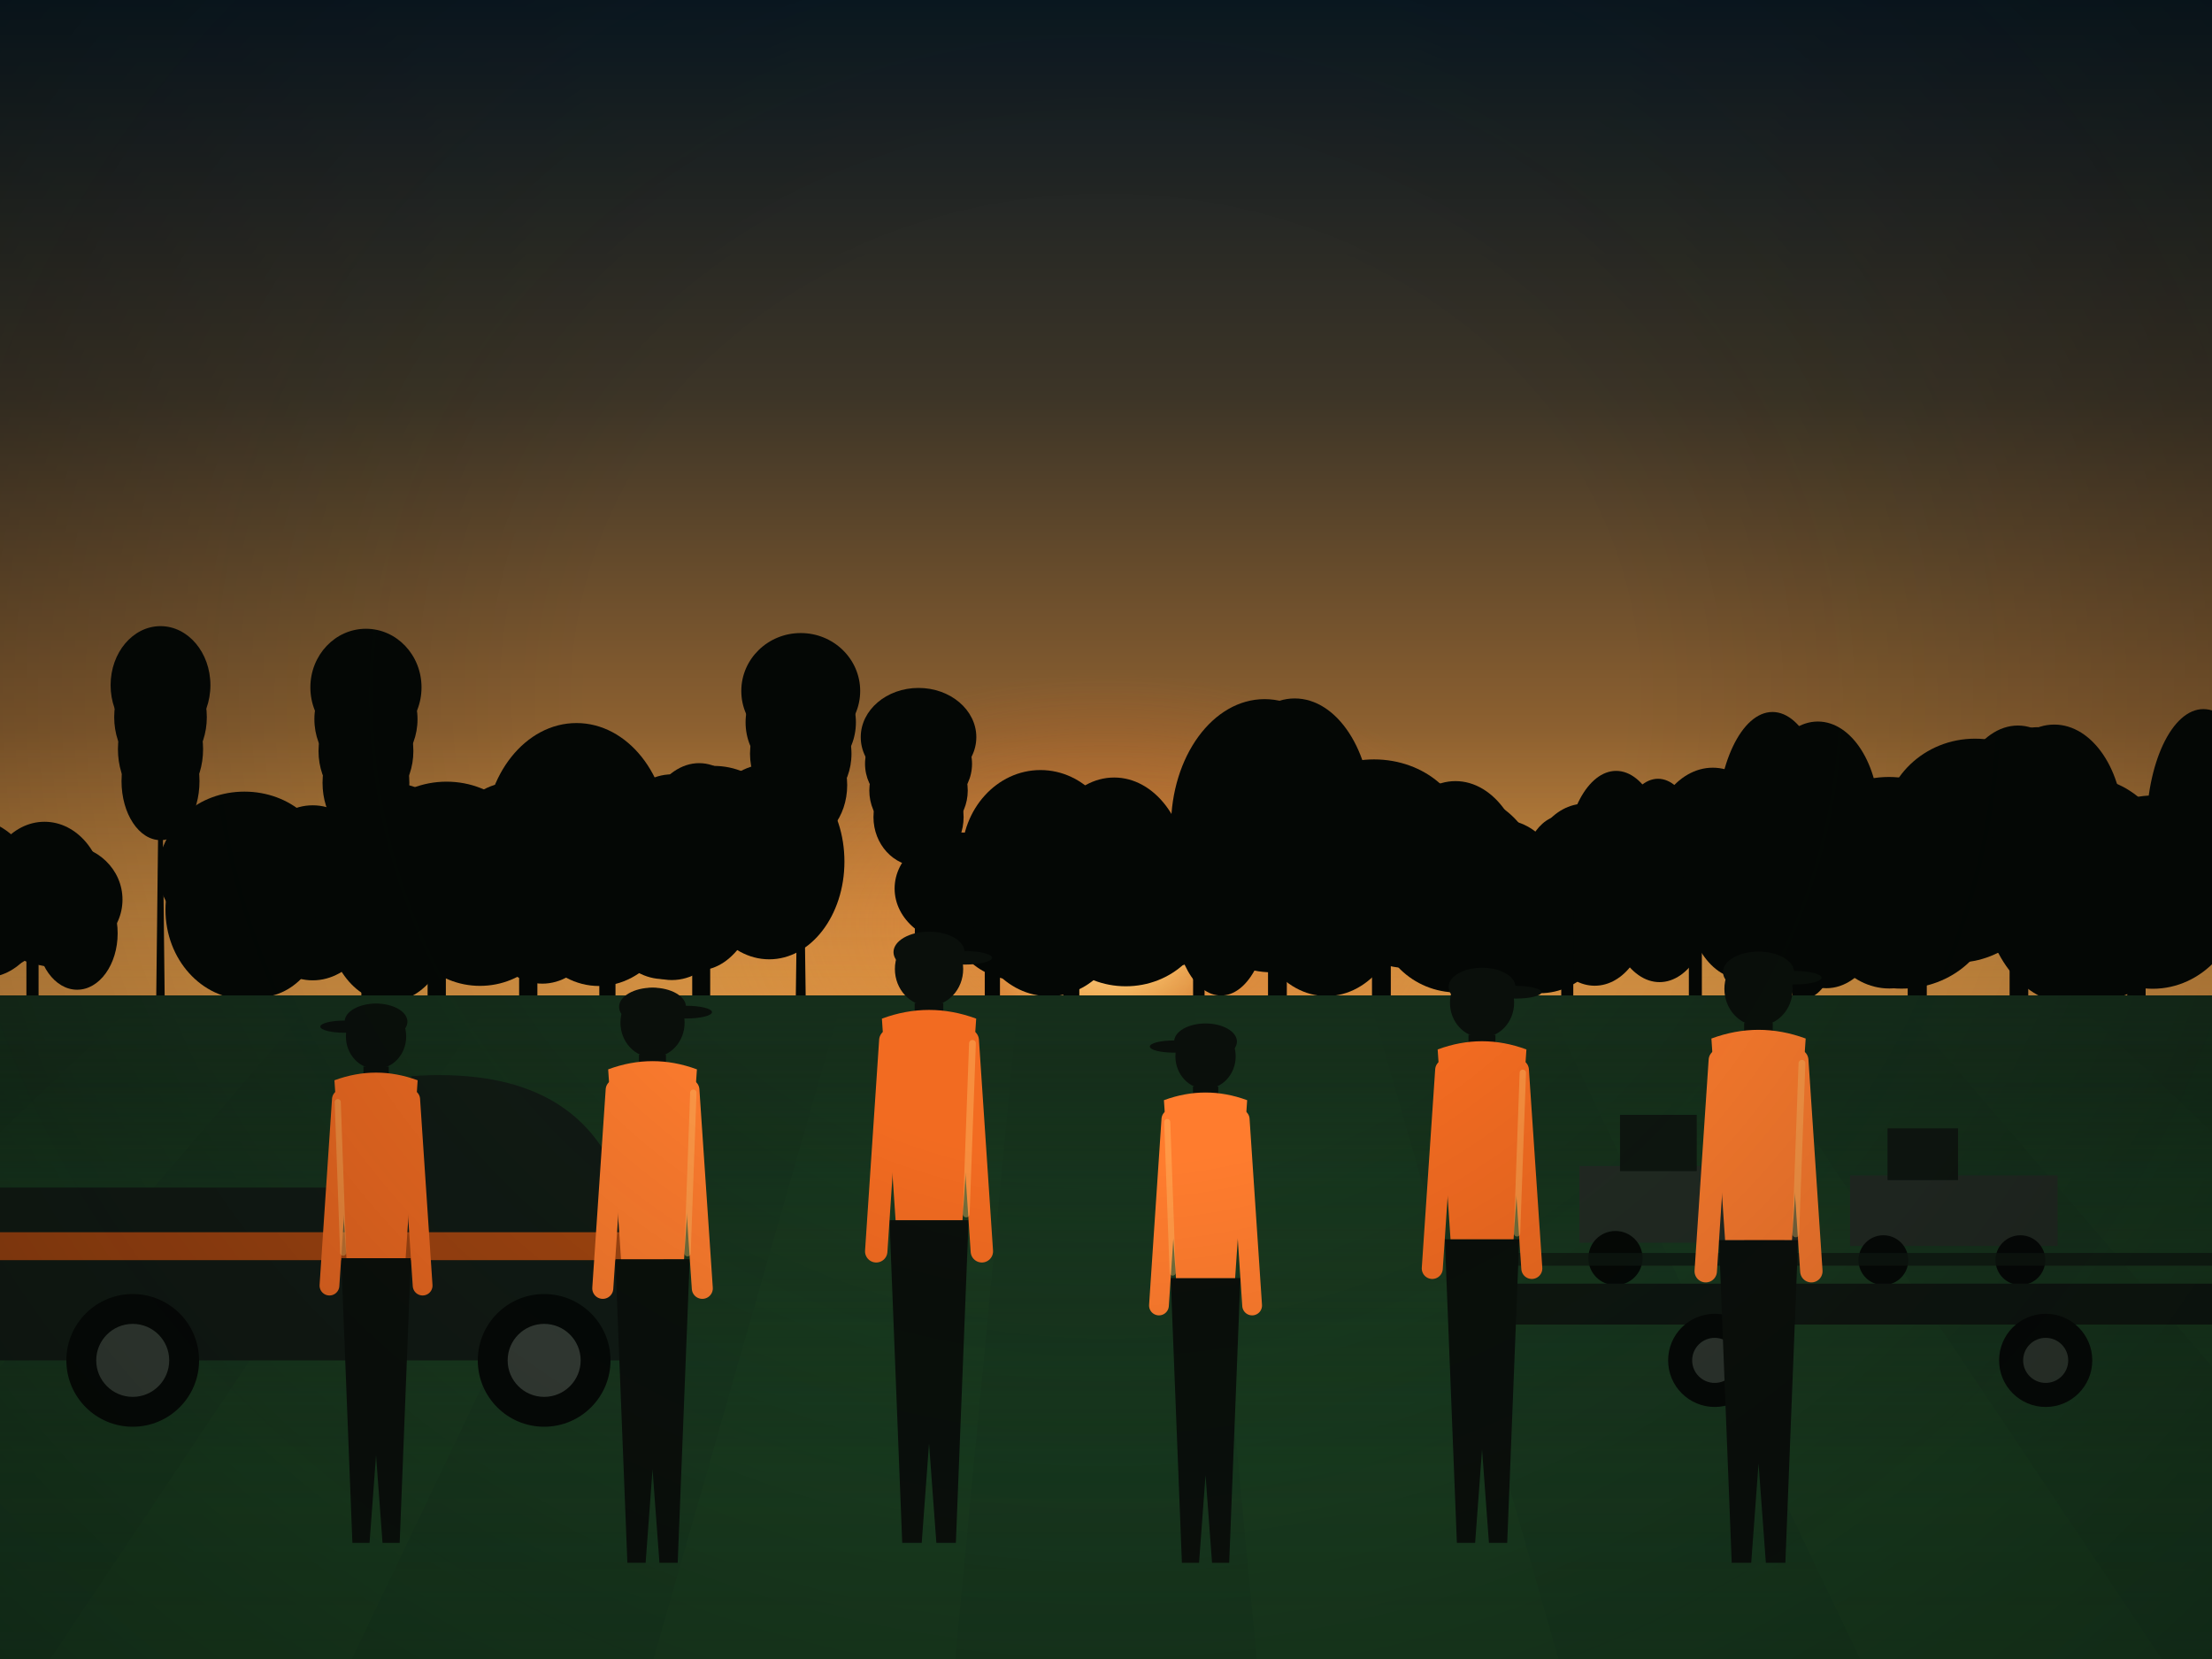
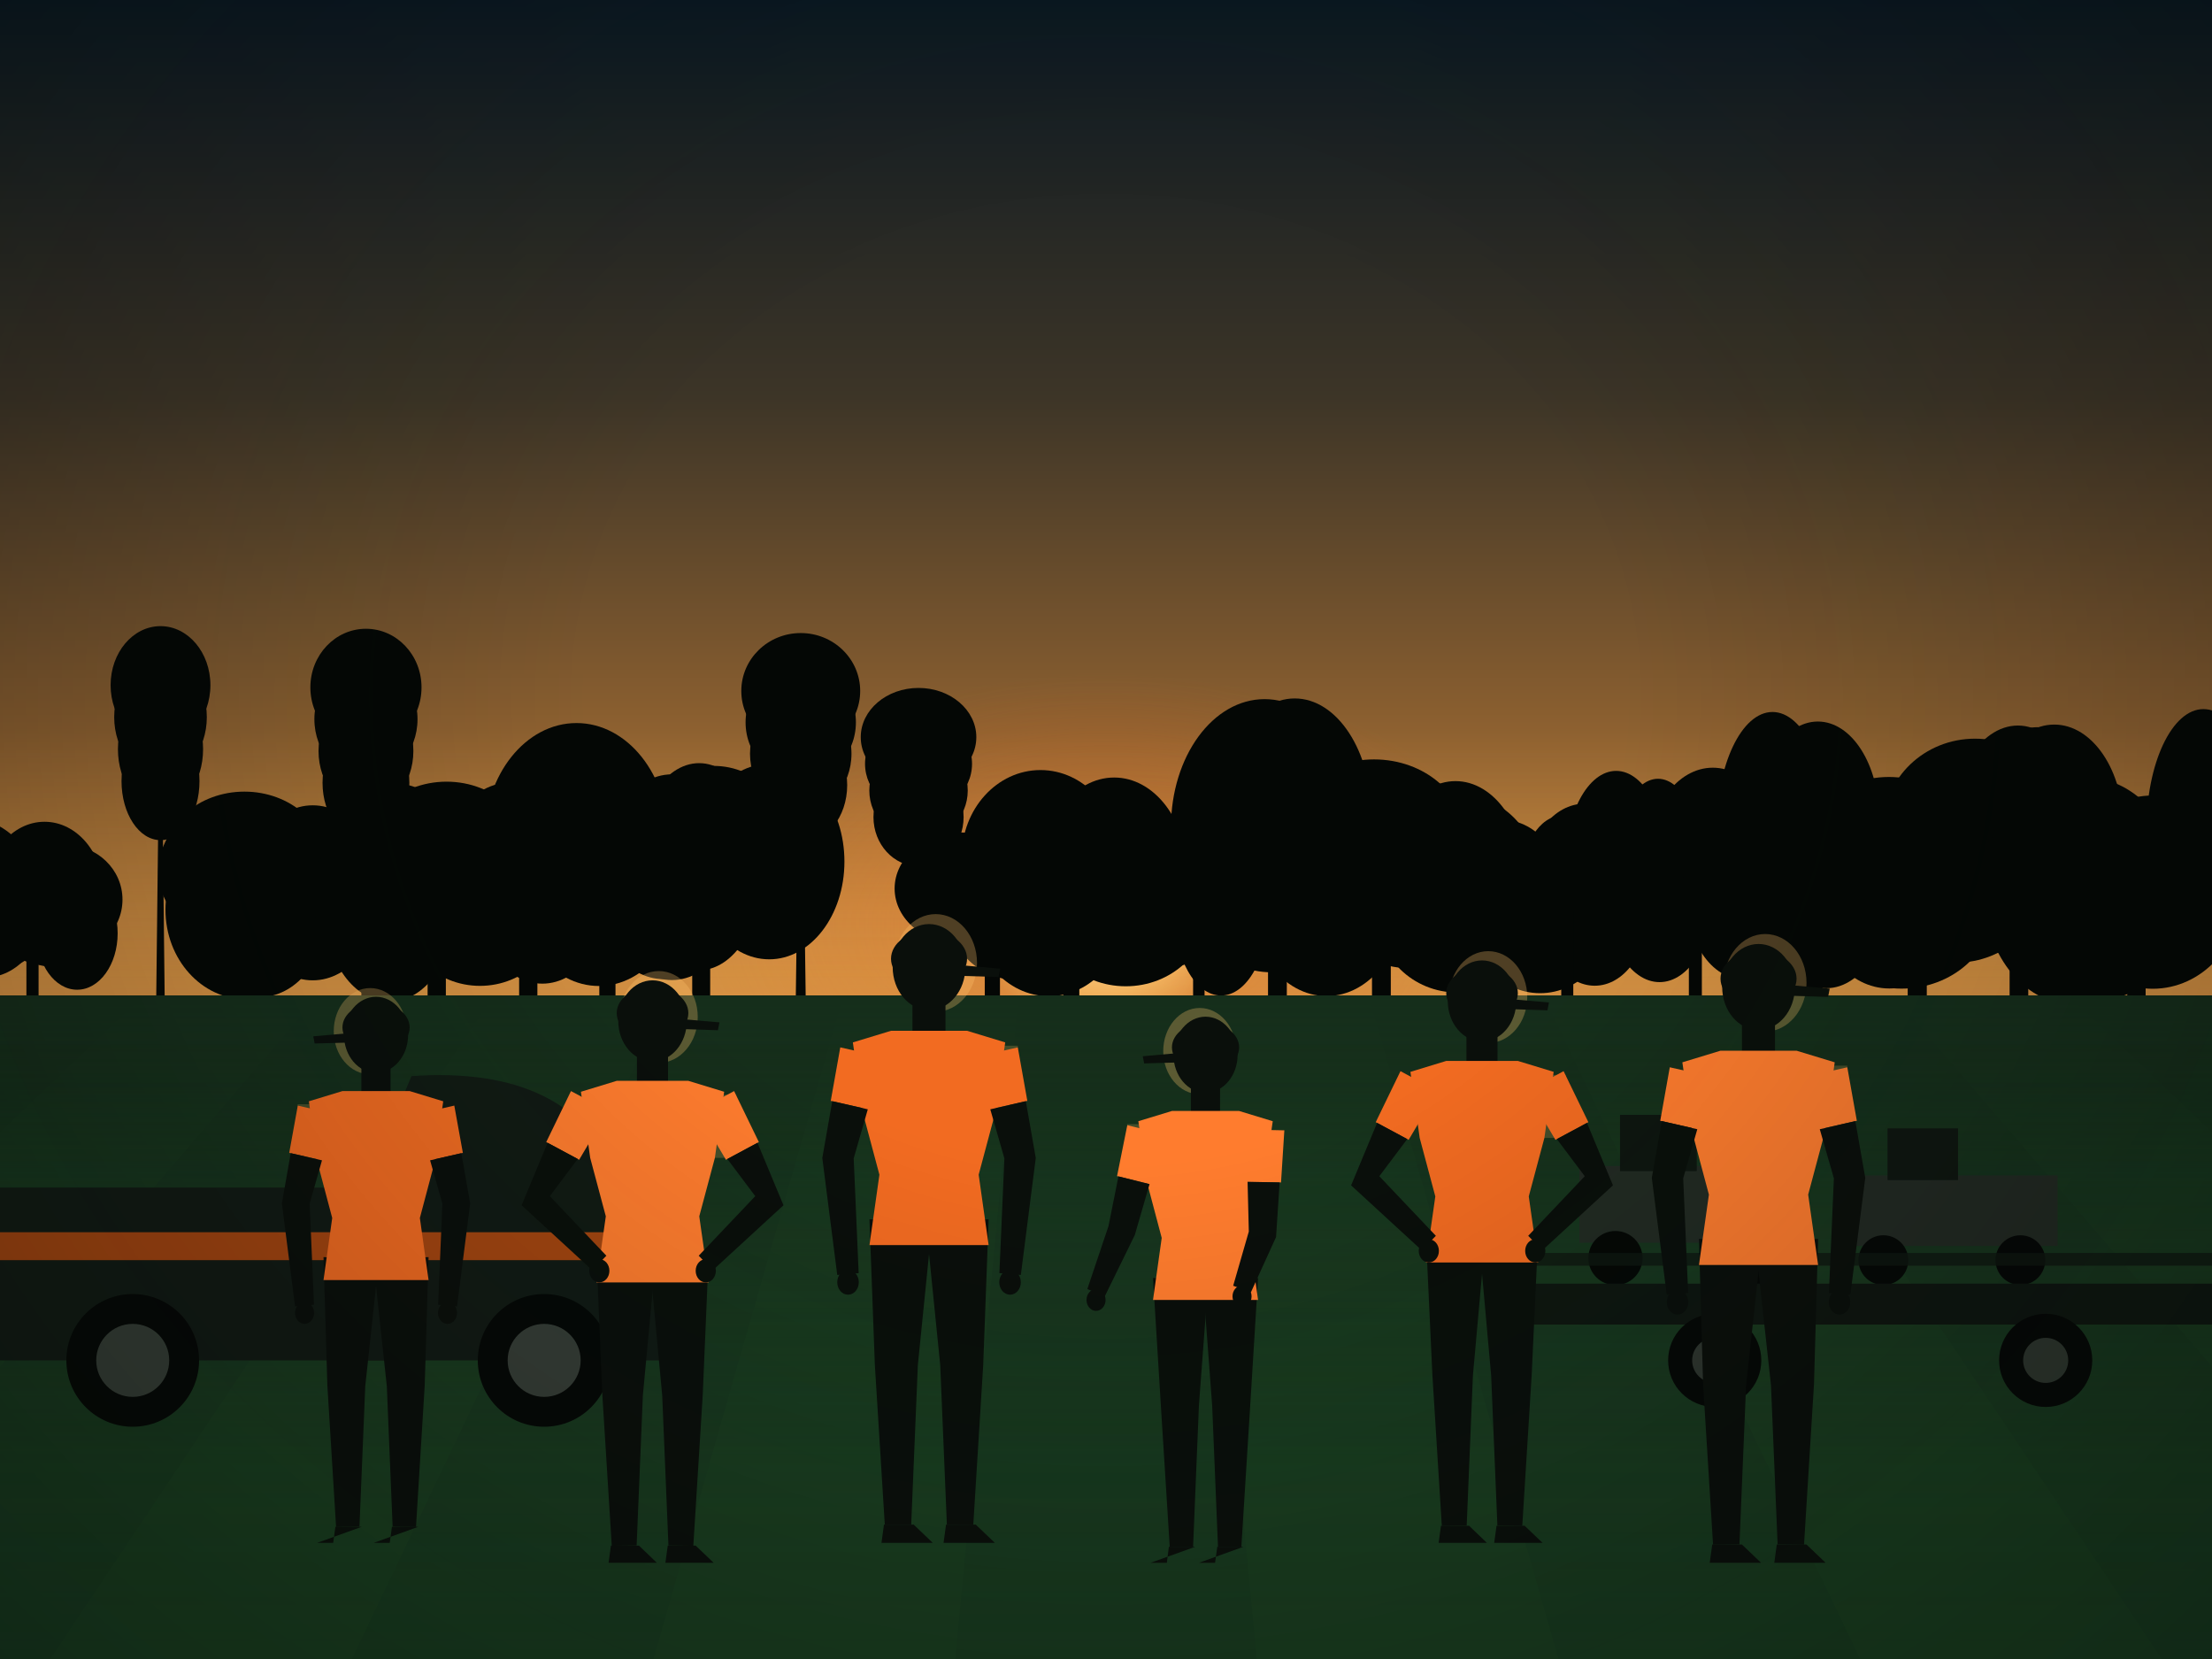
<svg xmlns="http://www.w3.org/2000/svg" width="1600" height="1200" viewBox="0 0 1600 1200" preserveAspectRatio="xMidYMid slice" role="img">
  <defs>
    <linearGradient id="crew-group-l1" gradientUnits="userSpaceOnUse" x1="0" y1="0" x2="0" y2="720">
      <stop offset="0" stop-color="#0A1822" stop-opacity="1" />
      <stop offset="0.4" stop-color="#3D3527" stop-opacity="1" />
      <stop offset="0.7" stop-color="#855C2F" stop-opacity="1" />
      <stop offset="1" stop-color="#D08637" stop-opacity="1" />
    </linearGradient>
    <radialGradient id="crew-group-r2" gradientUnits="userSpaceOnUse" cx="800" cy="669.6" r="306" gradientTransform="translate(800 669.6) scale(1 0.6) translate(-800 -669.6)">
      <stop offset="0" stop-color="#F26B21" stop-opacity="0.5" />
      <stop offset="0.5" stop-color="#F26B21" stop-opacity="0.2" />
      <stop offset="1" stop-color="#F26B21" stop-opacity="0" />
    </radialGradient>
    <radialGradient id="crew-group-r3" gradientUnits="userSpaceOnUse" cx="800" cy="669.6" r="90" gradientTransform="translate(800 669.6) scale(1 0.9) translate(-800 -669.6)">
      <stop offset="0" stop-color="#FFF0CE" stop-opacity="0.9" />
      <stop offset="0.6" stop-color="#FFC46A" stop-opacity="0.8" />
      <stop offset="1" stop-color="#FFC46A" stop-opacity="0" />
    </radialGradient>
    <linearGradient id="crew-group-l4" gradientUnits="userSpaceOnUse" x1="0" y1="528" x2="0" y2="835.2">
      <stop offset="0" stop-color="#FFC46A" stop-opacity="0" />
      <stop offset="0.7" stop-color="#FFC46A" stop-opacity="0.3" />
      <stop offset="1" stop-color="#FFC46A" stop-opacity="0" />
    </linearGradient>
    <linearGradient id="crew-group-l5" gradientUnits="userSpaceOnUse" x1="0" y1="720" x2="0" y2="1200">
      <stop offset="0" stop-color="#16301C" stop-opacity="1" />
      <stop offset="0.3" stop-color="#1C4324" stop-opacity="1" />
      <stop offset="1" stop-color="#20502A" stop-opacity="1" />
    </linearGradient>
    <linearGradient id="crew-group-l6" gradientUnits="userSpaceOnUse" x1="0" y1="720" x2="0" y2="1200">
      <stop offset="0" stop-color="#16301C" stop-opacity="1" />
      <stop offset="0.3" stop-color="#16301C" stop-opacity="0.5" />
      <stop offset="0.7" stop-color="#16301C" stop-opacity="0.1" />
      <stop offset="1" stop-color="#16301C" stop-opacity="0" />
    </linearGradient>
    <linearGradient id="crew-group-l7" gradientUnits="userSpaceOnUse" x1="0" y1="660" x2="0" y2="1200">
      <stop offset="0" stop-color="#040705" stop-opacity="0" />
      <stop offset="1" stop-color="#040705" stop-opacity="0.3" />
    </linearGradient>
    <radialGradient id="crew-group-r8" gradientUnits="userSpaceOnUse" cx="800" cy="504" r="1248" gradientTransform="translate(800 504) scale(1 0.9) translate(-800 -504)">
      <stop offset="0.3" stop-color="#040705" stop-opacity="0" />
      <stop offset="1" stop-color="#040705" stop-opacity="0.4" />
    </radialGradient>
  </defs>
  <rect x="0" y="0" width="1600" height="722" fill="url(#crew-group-l1)" />
  <ellipse cx="800" cy="669.6" rx="306" ry="198" fill="url(#crew-group-r2)" />
  <ellipse cx="800" cy="669.6" rx="90" ry="82.8" fill="url(#crew-group-r3)" />
  <rect x="0" y="528" width="1600" height="307.2" fill="url(#crew-group-l4)" />
  <rect x="-320" y="720" width="2240" height="70.4" fill="#040705" />
  <path d="M -163.9 774 L -160 438.6 L -156.1 774 Z" fill="#040705" />
  <ellipse cx="-160" cy="483.6" rx="39" ry="45" fill="#040705" />
  <ellipse cx="-160" cy="508" rx="36.1" ry="45" fill="#040705" />
  <ellipse cx="-160" cy="532.4" rx="33.3" ry="45" fill="#040705" />
  <ellipse cx="-160" cy="556.8" rx="30.4" ry="45" fill="#040705" />
  <ellipse cx="-161.2" cy="636.2" rx="51.5" ry="66.9" fill="#040705" />
  <ellipse cx="-94.2" cy="639.4" rx="61" ry="60.7" fill="#040705" />
  <ellipse cx="-71.6" cy="608.5" rx="49.2" ry="65.7" fill="#040705" />
  <ellipse cx="-130.4" cy="627.7" rx="46" ry="71.8" fill="#040705" />
  <ellipse cx="-146" cy="629.2" rx="62.8" ry="52" fill="#040705" />
  <rect x="-114.9" y="652.5" width="13" height="75.9" fill="#040705" />
  <ellipse cx="-31.7" cy="633.5" rx="36.5" ry="47.8" fill="#040705" />
  <ellipse cx="-11.5" cy="657.4" rx="43.3" ry="49.8" fill="#040705" />
  <ellipse cx="-19.3" cy="646.8" rx="35.6" ry="51.9" fill="#040705" />
  <ellipse cx="-24.1" cy="635.7" rx="47.1" ry="44" fill="#040705" />
  <ellipse cx="-15.9" cy="638.6" rx="47.4" ry="40.4" fill="#040705" />
  <rect x="-42.2" y="668.5" width="9.5" height="58" fill="#040705" />
  <ellipse cx="55.8" cy="675.1" rx="29.3" ry="40.8" fill="#040705" />
  <ellipse cx="39.1" cy="654.5" rx="43.3" ry="44.9" fill="#040705" />
  <ellipse cx="32.2" cy="646.2" rx="42.9" ry="51.8" fill="#040705" />
  <ellipse cx="47.6" cy="650.7" rx="41" ry="39.5" fill="#040705" />
  <ellipse cx="1.2" cy="665.9" rx="31.9" ry="34.1" fill="#040705" />
  <rect x="19.1" y="674.6" width="8.8" height="51" fill="#040705" />
  <path d="M 112.4 774 L 116.1 452.8 L 119.7 774 Z" fill="#040705" />
  <ellipse cx="116.1" cy="495.6" rx="36.1" ry="42.7" fill="#040705" />
  <ellipse cx="116.1" cy="518.7" rx="33.5" ry="42.7" fill="#040705" />
  <ellipse cx="116.1" cy="541.9" rx="30.8" ry="42.7" fill="#040705" />
  <ellipse cx="116.1" cy="565" rx="28.2" ry="42.7" fill="#040705" />
  <ellipse cx="155.4" cy="630" rx="40.9" ry="43.4" fill="#040705" />
  <ellipse cx="177.9" cy="658.1" rx="58.2" ry="64.7" fill="#040705" />
  <ellipse cx="226.2" cy="645.8" rx="48.8" ry="63.3" fill="#040705" />
  <ellipse cx="187.4" cy="663.4" rx="47.7" ry="57.9" fill="#040705" />
  <ellipse cx="176.8" cy="625" rx="59.9" ry="52.4" fill="#040705" />
  <rect x="183.8" y="662.2" width="12.2" height="65" fill="#040705" />
  <path d="M 260.7 774 L 264.7 454.8 L 268.7 774 Z" fill="#040705" />
  <ellipse cx="264.7" cy="497.2" rx="40.2" ry="42.4" fill="#040705" />
  <ellipse cx="264.7" cy="520.2" rx="37.3" ry="42.4" fill="#040705" />
  <ellipse cx="264.7" cy="543.2" rx="34.3" ry="42.4" fill="#040705" />
  <ellipse cx="264.7" cy="566.2" rx="31.4" ry="42.4" fill="#040705" />
  <ellipse cx="281.1" cy="631.2" rx="61" ry="65.1" fill="#040705" />
  <ellipse cx="271.4" cy="640.6" rx="43.7" ry="46.3" fill="#040705" />
  <ellipse cx="347.2" cy="657.4" rx="57.5" ry="55.7" fill="#040705" />
  <ellipse cx="281.7" cy="660.8" rx="46.1" ry="63.7" fill="#040705" />
  <ellipse cx="323" cy="624.5" rx="63.4" ry="59.1" fill="#040705" />
  <rect x="309.3" y="661.8" width="13.2" height="65.4" fill="#040705" />
  <ellipse cx="417" cy="606.5" rx="66.6" ry="83.5" fill="#040705" />
  <ellipse cx="381.6" cy="640.7" rx="63.9" ry="57.9" fill="#040705" />
  <ellipse cx="407.2" cy="620.3" rx="49.4" ry="72.6" fill="#040705" />
  <ellipse cx="433.2" cy="636.8" rx="60.8" ry="76.4" fill="#040705" />
  <ellipse cx="371.6" cy="634.6" rx="55.7" ry="69" fill="#040705" />
  <rect x="375.5" y="643.8" width="13.2" height="85.7" fill="#040705" />
  <ellipse cx="392.3" cy="642.1" rx="49.2" ry="69.4" fill="#040705" />
  <ellipse cx="461.1" cy="637.4" rx="54.1" ry="57" fill="#040705" />
  <ellipse cx="425.9" cy="627.6" rx="45.6" ry="56.9" fill="#040705" />
  <ellipse cx="479.8" cy="647.2" rx="47.2" ry="61" fill="#040705" />
  <ellipse cx="418.8" cy="631.9" rx="49.3" ry="58.9" fill="#040705" />
  <rect x="433.5" y="657.9" width="11.7" height="69.9" fill="#040705" />
  <ellipse cx="482.3" cy="628.4" rx="45.5" ry="66" fill="#040705" />
  <ellipse cx="516.3" cy="610.4" rx="55.6" ry="56.4" fill="#040705" />
  <ellipse cx="486" cy="634.5" rx="51.3" ry="74.4" fill="#040705" />
  <ellipse cx="556.4" cy="623.2" rx="54.4" ry="70.7" fill="#040705" />
  <ellipse cx="505.7" cy="626.9" rx="46.5" ry="74.9" fill="#040705" />
  <rect x="500.7" y="651.8" width="13" height="76.8" fill="#040705" />
  <path d="M 574.9 774 L 579.2 457.8 L 583.5 774 Z" fill="#040705" />
  <ellipse cx="579.2" cy="499.8" rx="43" ry="41.9" fill="#040705" />
  <ellipse cx="579.2" cy="522.5" rx="39.9" ry="41.9" fill="#040705" />
  <ellipse cx="579.2" cy="545.2" rx="36.7" ry="41.9" fill="#040705" />
  <ellipse cx="579.2" cy="567.9" rx="33.6" ry="41.9" fill="#040705" />
  <path d="M 660.2 774 L 664.4 497.7 L 668.6 774 Z" fill="#040705" />
  <ellipse cx="664.4" cy="533.2" rx="41.8" ry="35.6" fill="#040705" />
  <ellipse cx="664.4" cy="552.5" rx="38.7" ry="35.6" fill="#040705" />
  <ellipse cx="664.4" cy="571.8" rx="35.6" ry="35.6" fill="#040705" />
  <ellipse cx="664.4" cy="591" rx="32.6" ry="35.6" fill="#040705" />
  <ellipse cx="735.4" cy="647" rx="38.1" ry="42.3" fill="#040705" />
  <ellipse cx="695.8" cy="642.7" rx="48.7" ry="40.5" fill="#040705" />
  <ellipse cx="736.8" cy="661.4" rx="50.4" ry="47.6" fill="#040705" />
  <ellipse cx="726.2" cy="662.3" rx="41" ry="37.9" fill="#040705" />
  <ellipse cx="756.5" cy="650.9" rx="45.2" ry="57.4" fill="#040705" />
  <rect x="712.3" y="669.7" width="11" height="56.6" fill="#040705" />
  <ellipse cx="814.3" cy="658.2" rx="59.7" ry="55.2" fill="#040705" />
  <ellipse cx="758" cy="648.4" rx="52.6" ry="63.2" fill="#040705" />
  <ellipse cx="758.8" cy="657.4" rx="55.7" ry="63.2" fill="#040705" />
  <ellipse cx="805.9" cy="631.3" rx="52.7" ry="68.9" fill="#040705" />
  <ellipse cx="752.6" cy="619.9" rx="57" ry="62.9" fill="#040705" />
  <rect x="769.1" y="657.5" width="11.6" height="70.3" fill="#040705" />
  <ellipse cx="868.1" cy="631.2" rx="31.5" ry="50.9" fill="#040705" />
  <ellipse cx="886.3" cy="635.8" rx="28.7" ry="41.6" fill="#040705" />
  <ellipse cx="849.7" cy="649.5" rx="32.9" ry="49.4" fill="#040705" />
  <ellipse cx="883.2" cy="660.1" rx="33.8" ry="60" fill="#040705" />
  <ellipse cx="892.3" cy="653.9" rx="41.5" ry="47.8" fill="#040705" />
  <rect x="863" y="666.6" width="8.3" height="60.1" fill="#040705" />
  <ellipse cx="939.1" cy="606.5" rx="47.4" ry="69.9" fill="#040705" />
  <ellipse cx="914.7" cy="598.3" rx="67.7" ry="92.6" fill="#040705" />
  <ellipse cx="936.5" cy="590.3" rx="55.6" ry="85.1" fill="#040705" />
  <ellipse cx="893.9" cy="621.6" rx="47.5" ry="74.7" fill="#040705" />
  <ellipse cx="920" cy="637" rx="64.7" ry="66.3" fill="#040705" />
  <rect x="917.2" y="636.5" width="13.6" height="94" fill="#040705" />
  <ellipse cx="993.9" cy="605.8" rx="66" ry="56.5" fill="#040705" />
  <ellipse cx="1016.8" cy="630.2" rx="58.6" ry="69.9" fill="#040705" />
  <ellipse cx="959.6" cy="646.2" rx="57.2" ry="74.3" fill="#040705" />
  <ellipse cx="948.7" cy="643.9" rx="69.1" ry="64.2" fill="#040705" />
  <ellipse cx="1052.8" cy="636.6" rx="50.6" ry="71.6" fill="#040705" />
  <rect x="992.4" y="645.5" width="13.6" height="83.8" fill="#040705" />
  <ellipse cx="1050.5" cy="631.8" rx="53.4" ry="43.8" fill="#040705" />
  <ellipse cx="1114" cy="660.2" rx="52.4" ry="58.2" fill="#040705" />
  <ellipse cx="1054.1" cy="661.5" rx="58" ry="56.4" fill="#040705" />
  <ellipse cx="1051.5" cy="636.6" rx="62.2" ry="63.3" fill="#040705" />
  <ellipse cx="1086.5" cy="651.2" rx="46.3" ry="58.2" fill="#040705" />
  <rect x="1067.9" y="664.1" width="13.4" height="62.8" fill="#040705" />
  <ellipse cx="1153.5" cy="659.7" rx="38.5" ry="53.3" fill="#040705" />
  <ellipse cx="1146.4" cy="634.4" rx="41.2" ry="53.1" fill="#040705" />
  <ellipse cx="1169" cy="626.3" rx="36.9" ry="68.7" fill="#040705" />
  <ellipse cx="1126.9" cy="652.3" rx="30" ry="55.6" fill="#040705" />
  <ellipse cx="1129.7" cy="638.3" rx="29.5" ry="48.3" fill="#040705" />
  <rect x="1129.3" y="658.9" width="8.7" height="68.7" fill="#040705" />
  <ellipse cx="1199.3" cy="632.6" rx="33.2" ry="69.3" fill="#040705" />
  <ellipse cx="1201.4" cy="626" rx="34.8" ry="58.1" fill="#040705" />
  <ellipse cx="1238.9" cy="619.2" rx="46.8" ry="63.9" fill="#040705" />
  <ellipse cx="1200.4" cy="645.3" rx="39.2" ry="65.1" fill="#040705" />
  <ellipse cx="1259.3" cy="639" rx="41.7" ry="68.8" fill="#040705" />
  <rect x="1221.6" y="652" width="9.4" height="76.5" fill="#040705" />
  <ellipse cx="1305.8" cy="633.4" rx="31.2" ry="88.6" fill="#040705" />
  <ellipse cx="1314.9" cy="591.3" rx="44.3" ry="69.4" fill="#040705" />
  <ellipse cx="1321.1" cy="637.7" rx="47.6" ry="77.1" fill="#040705" />
  <ellipse cx="1320.4" cy="619.3" rx="43.6" ry="61.8" fill="#040705" />
  <ellipse cx="1282.1" cy="600.2" rx="40.5" ry="85.2" fill="#040705" />
  <rect x="1296.4" y="642.6" width="9.3" height="87.1" fill="#040705" />
  <ellipse cx="1375.4" cy="655.9" rx="66.5" ry="59.2" fill="#040705" />
  <ellipse cx="1368.8" cy="645.7" rx="53.5" ry="49.1" fill="#040705" />
  <ellipse cx="1366.3" cy="629.8" rx="69.4" ry="67.8" fill="#040705" />
  <ellipse cx="1414.9" cy="636.3" rx="64" ry="60" fill="#040705" />
  <ellipse cx="1366.6" cy="650.7" rx="53" ry="64.3" fill="#040705" />
  <rect x="1379.9" y="657.5" width="13.8" height="70.3" fill="#040705" />
  <ellipse cx="1473.5" cy="596.4" rx="44.7" ry="70.4" fill="#040705" />
  <ellipse cx="1428.6" cy="597.9" rx="66.3" ry="63.6" fill="#040705" />
  <ellipse cx="1485.9" cy="598.1" rx="50" ry="74" fill="#040705" />
  <ellipse cx="1459.6" cy="608.7" rx="50.8" ry="83.9" fill="#040705" />
  <ellipse cx="1485.8" cy="605" rx="46" ry="76.5" fill="#040705" />
  <rect x="1453.6" y="642.1" width="13.5" height="87.7" fill="#040705" />
  <ellipse cx="1509.3" cy="637.1" rx="61.2" ry="68.5" fill="#040705" />
  <ellipse cx="1505.4" cy="633.2" rx="67.7" ry="71.6" fill="#040705" />
  <ellipse cx="1499" cy="642.4" rx="64.6" ry="83.9" fill="#040705" />
  <ellipse cx="1524.4" cy="646.1" rx="50.4" ry="76.1" fill="#040705" />
  <ellipse cx="1557.1" cy="645.3" rx="64.5" ry="69.9" fill="#040705" />
  <rect x="1538.7" y="646" width="13.3" height="83.3" fill="#040705" />
  <ellipse cx="1684" cy="592.1" rx="41.4" ry="85.7" fill="#040705" />
  <ellipse cx="1687" cy="619.6" rx="59.8" ry="60.9" fill="#040705" />
  <ellipse cx="1668.3" cy="598.2" rx="51.5" ry="60.7" fill="#040705" />
  <ellipse cx="1658.5" cy="607.4" rx="54.7" ry="84.6" fill="#040705" />
  <ellipse cx="1593.8" cy="600.7" rx="41.3" ry="87.8" fill="#040705" />
  <rect x="1634.3" y="642.3" width="12" height="87.4" fill="#040705" />
  <ellipse cx="1749.3" cy="622.4" rx="55" ry="63.7" fill="#040705" />
  <ellipse cx="1761.7" cy="628.1" rx="45.8" ry="50.7" fill="#040705" />
  <ellipse cx="1701.4" cy="627" rx="49" ry="61.5" fill="#040705" />
  <ellipse cx="1721" cy="659.3" rx="57.9" ry="53.9" fill="#040705" />
  <ellipse cx="1747.5" cy="626.6" rx="59.6" ry="50.3" fill="#040705" />
  <rect x="1710.8" y="659.8" width="12.3" height="67.7" fill="#040705" />
  <rect x="0" y="720" width="1600" height="482" fill="url(#crew-group-l5)" />
  <polygon points="-400,1200 -181.8,1200 230.5,720 104,720" fill="#357F35" opacity="0.1" />
  <polygon points="36.4,1200 254.5,1200 483.6,720 357.1,720" fill="#357F35" opacity="0.1" />
  <polygon points="472.7,1200 690.9,1200 736.7,720 610.2,720" fill="#357F35" opacity="0.1" />
  <polygon points="909.1,1200 1127.3,1200 989.8,720 863.3,720" fill="#357F35" opacity="0.1" />
  <polygon points="1345.5,1200 1563.6,1200 1242.9,720 1116.4,720" fill="#357F35" opacity="0.1" />
  <polygon points="1781.8,1200 2000,1200 1496,720 1369.5,720" fill="#357F35" opacity="0.1" />
  <rect x="0" y="720" width="1600" height="480" fill="url(#crew-group-l6)" />
  <rect x="0" y="660" width="1600" height="540" fill="url(#crew-group-l7)" />
  <rect x="0" y="859" width="278.4" height="125" fill="#111A14" />
  <path d="M 264 859 L 297.6 778.4 Q 412.8 770.3 446.4 850.9 L 475.2 859 Z" fill="#111A14" />
  <rect x="264" y="850.9" width="216" height="133.1" fill="#111A14" />
  <rect x="0" y="891.3" width="480" height="20.2" fill="#C9500F" opacity="0.8" />
  <ellipse cx="96" cy="984" rx="48" ry="48" fill="#050806" />
  <ellipse cx="96" cy="984" rx="26.4" ry="26.4" fill="#353D36" />
  <ellipse cx="393.6" cy="984" rx="48" ry="48" fill="#050806" />
  <ellipse cx="393.6" cy="984" rx="26.4" ry="26.4" fill="#353D36" />
  <rect x="1142.4" y="843.4" width="163.2" height="55.5" fill="#222A23" />
  <rect x="1171.8" y="806.4" width="55.5" height="40.7" fill="#0E1610" />
  <ellipse cx="1168.5" cy="910" rx="19.6" ry="19.6" fill="#050806" />
  <ellipse cx="1276.2" cy="910" rx="19.6" ry="19.6" fill="#050806" />
  <rect x="1338.2" y="850.2" width="150.1" height="51" fill="#222A23" />
  <rect x="1365.3" y="816.2" width="51" height="37.4" fill="#0E1610" />
  <ellipse cx="1362.3" cy="911.5" rx="18" ry="18" fill="#050806" />
  <ellipse cx="1461.4" cy="911.5" rx="18" ry="18" fill="#050806" />
  <rect x="1088" y="928.5" width="544" height="29.6" fill="#0E1610" />
  <rect x="1088" y="906.3" width="544" height="9.2" fill="#0E1610" opacity="0.8" />
  <path d="M 1632 943.3 L 1708.2 980.3" fill="none" stroke="#0E1610" stroke-width="9.8" stroke-linecap="round" stroke-linejoin="round" />
  <ellipse cx="1240.3" cy="984" rx="33.7" ry="33.7" fill="#050806" />
  <ellipse cx="1240.3" cy="984" rx="16.3" ry="16.3" fill="#2E362F" />
  <ellipse cx="1479.7" cy="984" rx="33.7" ry="33.7" fill="#050806" />
  <ellipse cx="1479.7" cy="984" rx="16.3" ry="16.3" fill="#2E362F" />
-   <path d="M 246.8 910.1 L 297.2 910.1 L 289.1 1116 L 276.7 1116 L 272 1052.6 L 267.3 1116 L 254.9 1116 Z" fill="#0A0F0B" />
-   <rect x="262.9" y="771.5" width="18.3" height="15.8" fill="#0A0F0B" />
-   <ellipse cx="272" cy="749.7" rx="21.8" ry="23.5" fill="#0A0F0B" />
-   <ellipse cx="272" cy="739" rx="22.7" ry="13.1" fill="#0A0F0B" />
-   <ellipse cx="249.1" cy="742.6" rx="17.4" ry="4.4" fill="#0A0F0B" />
-   <path d="M 241.9 781.4 Q 272 770.3 302.1 781.4 L 293.4 910.1 L 250.6 910.1 Z" fill="#F26B21" />
-   <path d="M 296.7 795.2 L 305.7 929.9" fill="none" stroke="#F26B21" stroke-width="14.3" stroke-linecap="round" stroke-linejoin="round" />
-   <path d="M 247.3 795.2 L 238.3 929.9" fill="none" stroke="#F26B21" stroke-width="14.3" stroke-linecap="round" stroke-linejoin="round" />
-   <path d="M 244.3 797.2 L 248.2 906.1" fill="none" stroke="#FFC46A" stroke-width="4.4" stroke-linecap="round" stroke-linejoin="round" opacity="0.4" />
-   <path d="M 445.1 910.8 L 498.9 910.8 L 490.2 1130.4 L 477 1130.4 L 472 1062.8 L 467 1130.4 L 453.8 1130.4 Z" fill="#0A0F0B" />
-   <rect x="462.2" y="762.9" width="19.5" height="16.9" fill="#0A0F0B" />
-   <ellipse cx="472" cy="739.7" rx="23.2" ry="25.1" fill="#0A0F0B" />
-   <ellipse cx="472" cy="728.3" rx="24.2" ry="13.9" fill="#0A0F0B" />
-   <ellipse cx="496.4" cy="732.1" rx="18.6" ry="4.6" fill="#0A0F0B" />
-   <path d="M 439.9 773.5 Q 472 761.6 504.1 773.5 L 494.8 910.8 L 449.2 910.8 Z" fill="#FF7C2E" />
-   <path d="M 498.3 788.3 L 508 931.9" fill="none" stroke="#FF7C2E" stroke-width="15.2" stroke-linecap="round" stroke-linejoin="round" />
-   <path d="M 445.7 788.3 L 436 931.9" fill="none" stroke="#FF7C2E" stroke-width="15.2" stroke-linecap="round" stroke-linejoin="round" />
-   <path d="M 501.5 790.4 L 497.3 906.5" fill="none" stroke="#FFC46A" stroke-width="4.6" stroke-linecap="round" stroke-linejoin="round" opacity="0.4" />
-   <path d="M 643.4 882.6 L 700.6 882.6 L 691.4 1116 L 677.3 1116 L 672 1044.2 L 666.7 1116 L 652.6 1116 Z" fill="#0A0F0B" />
-   <rect x="661.6" y="725.5" width="20.7" height="18" fill="#0A0F0B" />
-   <ellipse cx="672" cy="700.9" rx="24.7" ry="26.7" fill="#0A0F0B" />
-   <ellipse cx="672" cy="688.7" rx="25.7" ry="14.8" fill="#0A0F0B" />
-   <ellipse cx="697.9" cy="692.8" rx="19.7" ry="4.9" fill="#0A0F0B" />
-   <path d="M 637.9 736.8 Q 672 724.2 706.1 736.8 L 696.2 882.6 L 647.8 882.6 Z" fill="#F26B21" />
-   <path d="M 700 752.5 L 710.2 905.1" fill="none" stroke="#F26B21" stroke-width="16.2" stroke-linecap="round" stroke-linejoin="round" />
-   <path d="M 644 752.5 L 633.8 905.1" fill="none" stroke="#F26B21" stroke-width="16.2" stroke-linecap="round" stroke-linejoin="round" />
-   <path d="M 703.4 754.7 L 698.9 878.1" fill="none" stroke="#FFC46A" stroke-width="4.9" stroke-linecap="round" stroke-linejoin="round" opacity="0.4" />
-   <path d="M 846.8 924.5 L 897.2 924.5 L 889.1 1130.4 L 876.7 1130.4 L 872 1067 L 867.3 1130.4 L 854.9 1130.4 Z" fill="#0A0F0B" />
-   <rect x="862.9" y="785.9" width="18.3" height="15.8" fill="#0A0F0B" />
-   <ellipse cx="872" cy="764.1" rx="21.8" ry="23.5" fill="#0A0F0B" />
-   <ellipse cx="872" cy="753.4" rx="22.7" ry="13.1" fill="#0A0F0B" />
-   <ellipse cx="849.1" cy="757" rx="17.4" ry="4.4" fill="#0A0F0B" />
-   <path d="M 841.9 795.8 Q 872 784.7 902.1 795.8 L 893.4 924.5 L 850.6 924.5 Z" fill="#FF7C2E" />
-   <path d="M 896.7 809.6 L 905.7 944.3" fill="none" stroke="#FF7C2E" stroke-width="14.3" stroke-linecap="round" stroke-linejoin="round" />
-   <path d="M 847.3 809.6 L 838.3 944.3" fill="none" stroke="#FF7C2E" stroke-width="14.3" stroke-linecap="round" stroke-linejoin="round" />
-   <path d="M 844.3 811.6 L 848.2 920.5" fill="none" stroke="#FFC46A" stroke-width="4.4" stroke-linecap="round" stroke-linejoin="round" opacity="0.4" />
-   <path d="M 1045.1 896.4 L 1098.9 896.4 L 1090.2 1116 L 1077 1116 L 1072 1048.4 L 1067 1116 L 1053.8 1116 Z" fill="#0A0F0B" />
-   <rect x="1062.2" y="748.5" width="19.5" height="16.9" fill="#0A0F0B" />
-   <ellipse cx="1072" cy="725.3" rx="23.2" ry="25.1" fill="#0A0F0B" />
-   <ellipse cx="1072" cy="713.9" rx="24.2" ry="13.9" fill="#0A0F0B" />
-   <ellipse cx="1096.4" cy="717.7" rx="18.6" ry="4.6" fill="#0A0F0B" />
-   <path d="M 1039.9 759.1 Q 1072 747.2 1104.1 759.1 L 1094.8 896.4 L 1049.2 896.4 Z" fill="#F26B21" />
-   <path d="M 1098.3 773.9 L 1108 917.5" fill="none" stroke="#F26B21" stroke-width="15.2" stroke-linecap="round" stroke-linejoin="round" />
-   <path d="M 1045.7 773.9 L 1036 917.5" fill="none" stroke="#F26B21" stroke-width="15.2" stroke-linecap="round" stroke-linejoin="round" />
-   <path d="M 1101.5 776 L 1097.3 892.1" fill="none" stroke="#FFC46A" stroke-width="4.6" stroke-linecap="round" stroke-linejoin="round" opacity="0.4" />
-   <path d="M 1243.4 897 L 1300.6 897 L 1291.4 1130.4 L 1277.3 1130.4 L 1272 1058.6 L 1266.7 1130.4 L 1252.6 1130.4 Z" fill="#0A0F0B" />
-   <rect x="1261.6" y="739.9" width="20.7" height="18" fill="#0A0F0B" />
-   <ellipse cx="1272" cy="715.3" rx="24.7" ry="26.7" fill="#0A0F0B" />
-   <ellipse cx="1272" cy="703.1" rx="25.7" ry="14.8" fill="#0A0F0B" />
-   <ellipse cx="1297.9" cy="707.2" rx="19.7" ry="4.9" fill="#0A0F0B" />
-   <path d="M 1237.9 751.2 Q 1272 738.6 1306.1 751.2 L 1296.2 897 L 1247.8 897 Z" fill="#FF7C2E" />
-   <path d="M 1300 766.9 L 1310.2 919.5" fill="none" stroke="#FF7C2E" stroke-width="16.2" stroke-linecap="round" stroke-linejoin="round" />
-   <path d="M 1244 766.9 L 1233.8 919.5" fill="none" stroke="#FF7C2E" stroke-width="16.2" stroke-linecap="round" stroke-linejoin="round" />
-   <path d="M 1303.4 769.1 L 1298.9 892.5" fill="none" stroke="#FFC46A" stroke-width="4.9" stroke-linecap="round" stroke-linejoin="round" opacity="0.4" />
+   <polygon points="234,909.3 236.8,1002.3 243.1,1104.5 260,1104.3 264.2,1002.7 274.1,910.8" fill="#0A0F0B" />
+   <polygon points="242.6,1104.4 261.6,1104.4 229.4,1116 241,1116" fill="#0A0F0B" />
+   <polygon points="269.9,910.8 279.8,1002.7 284,1104.3 300.9,1104.5 307.2,1002.3 310,909.3" fill="#0A0F0B" />
+   <polygon points="283.5,1104.4 302.5,1104.4 270.3,1116 281.9,1116" fill="#0A0F0B" />
+   <ellipse cx="267.8" cy="745.9" rx="26.4" ry="31.2" fill="#FFC46A" opacity="0.3" />
+   <rect x="261.4" y="767.5" width="21.1" height="26.4" fill="#0A0F0B" />
+   <ellipse cx="272" cy="748.5" rx="23.2" ry="27.5" fill="#0A0F0B" />
+   <ellipse cx="272" cy="743.2" rx="24.3" ry="18" fill="#0A0F0B" />
+   <polygon points="262.5,746.4 226.6,749.6 227.6,754.8 262.5,753.8" fill="#0A0F0B" />
+   <polygon points="215.2,798.7 318.2,798.7 311.5,841.4 221.9,841.4" fill="#FFC46A" opacity="0.2" />
+   <polygon points="223.4,796.6 247.7,789.2 296.3,789.2 320.6,796.6 314.2,841.4 303.7,881 310,925.9 234,925.9 240.3,881 229.8,841.4" fill="#F26B21" />
+   <polygon points="300.8,806.1 310.1,839.5 334.8,833.9 328.6,799.7" fill="#F26B21" />
+   <polygon points="311.1,839.3 320,870.6 316.9,943.8 330.6,945 340.1,870.4 333.7,834.1" fill="#0A0F0B" />
+   <ellipse cx="323.7" cy="949.7" rx="6.9" ry="7.9" fill="#0A0F0B" />
+   <polygon points="215.4,799.7 209.2,833.9 233.9,839.5 243.2,806.1" fill="#F26B21" />
+   <polygon points="210.3,834.1 203.9,870.4 213.4,945 227.1,943.8 224,870.6 232.9,839.3" fill="#0A0F0B" />
+   <ellipse cx="220.3" cy="949.7" rx="6.9" ry="7.9" fill="#0A0F0B" />
+   <polygon points="431.5,910.2 435.7,1009.2 442.5,1118.1 460.5,1117.9 465,1009.4 474.2,911.3" fill="#0A0F0B" />
+   <polygon points="441.9,1118 462.2,1118 475.1,1130.4 440.2,1130.4" fill="#0A0F0B" />
+   <polygon points="469.8,911.3 479,1009.4 483.5,1117.9 501.5,1118.1 508.3,1009.2 512.5,910.2" fill="#0A0F0B" />
+   <polygon points="483,1118 503.2,1118 516.2,1130.4 481.3,1130.4" fill="#0A0F0B" />
+   <ellipse cx="476.5" cy="735.6" rx="28.2" ry="33.2" fill="#FFC46A" opacity="0.3" />
+   <rect x="460.7" y="758.7" width="22.5" height="28.2" fill="#0A0F0B" />
+   <ellipse cx="472" cy="738.4" rx="24.8" ry="29.3" fill="#0A0F0B" />
+   <ellipse cx="472" cy="732.8" rx="25.9" ry="19.1" fill="#0A0F0B" />
+   <polygon points="482.1,736.2 520.4,739.5 519.3,745.2 482.1,744" fill="#0A0F0B" />
+   <polygon points="422.7,791.9 532.6,791.9 525.4,837.5 429.9,837.5" fill="#FFC46A" opacity="0.2" />
+   <polygon points="420.2,789.7 446.1,781.8 497.9,781.8 523.8,789.7 517.1,837.5 505.8,879.8 512.6,927.6 431.4,927.6 438.2,879.8 426.9,837.5" fill="#FF7C2E" />
+   <polygon points="504.2,803.6 525.1,838.9 548.9,826.1 531,789.2" fill="#FF7C2E" />
+   <polygon points="526.1,838.3 546.3,865.2 505.4,908.3 515.6,918.8 566.7,871.8 547.9,826.6" fill="#0A0F0B" />
+   <ellipse cx="510.5" cy="919.2" rx="7.3" ry="8.4" fill="#0A0F0B" />
+   <polygon points="413,789.2 395.1,826.1 418.9,838.9 439.8,803.6" fill="#FF7C2E" />
+   <polygon points="396.1,826.6 377.3,871.8 428.4,918.8 438.6,908.3 397.7,865.2 417.9,838.3" fill="#0A0F0B" />
+   <ellipse cx="433.5" cy="919.2" rx="7.3" ry="8.4" fill="#0A0F0B" />
+   <polygon points="628.9,881.9 632.8,987.2 640,1102.9 659.1,1102.7 663.9,987.5 674.4,883.3" fill="#0A0F0B" />
+   <polygon points="639.4,1102.8 660.9,1102.8 674.7,1116 637.6,1116" fill="#0A0F0B" />
+   <polygon points="669.6,883.3 680.1,987.5 684.9,1102.7 704,1102.9 711.2,987.2 715.1,881.9" fill="#0A0F0B" />
+   <polygon points="684.3,1102.8 705.8,1102.8 719.6,1116 682.5,1116" fill="#0A0F0B" />
+   <ellipse cx="676.8" cy="696.5" rx="29.9" ry="35.3" fill="#FFC46A" opacity="0.3" />
+   <rect x="660" y="721.1" width="23.9" height="29.9" fill="#0A0F0B" />
+   <ellipse cx="672" cy="699.5" rx="26.3" ry="31.1" fill="#0A0F0B" />
+   <ellipse cx="672" cy="693.5" rx="27.5" ry="20.3" fill="#0A0F0B" />
+   <polygon points="682.8,697.1 723.5,700.7 722.3,706.7 682.8,705.5" fill="#0A0F0B" />
+   <polygon points="619.6,756.4 736.3,756.4 728.7,804.8 627.2,804.8" fill="#FFC46A" opacity="0.2" />
+   <polygon points="616.9,754 644.5,745.6 699.5,745.6 727.1,754 719.9,804.8 707.9,849.7 715.1,900.6 628.9,900.6 636.1,849.7 624.1,804.8" fill="#F26B21" />
+   <polygon points="704.7,764.7 715.1,802.6 743.1,796.3 736.2,757.6" fill="#F26B21" />
+   <polygon points="716.3,802.4 726.5,837.9 722.9,920.9 738.4,922.2 749.2,837.6 742,796.5" fill="#0A0F0B" />
+   <ellipse cx="730.6" cy="927.5" rx="7.8" ry="9" fill="#0A0F0B" />
+   <polygon points="607.8,757.6 600.9,796.3 628.9,802.6 639.3,764.7" fill="#F26B21" />
+   <polygon points="602,796.5 594.8,837.6 605.6,922.2 621.1,920.9 617.5,837.9 627.7,802.4" fill="#0A0F0B" />
+   <ellipse cx="613.4" cy="927.5" rx="7.8" ry="9" fill="#0A0F0B" />
+   <polygon points="834,924.4 839.7,1016.9 846.1,1118.9 863,1118.7 867.2,1016.8 874.1,924.6" fill="#0A0F0B" />
+   <polygon points="845.5,1118.8 864.6,1118.8 832.3,1130.4 844,1130.4" fill="#0A0F0B" />
+   <polygon points="869.9,924.6 876.8,1016.8 881,1118.7 897.9,1118.9 904.3,1016.9 910,924.4" fill="#0A0F0B" />
+   <polygon points="880.5,1118.8 899.5,1118.8 867.3,1130.4 878.9,1130.4" fill="#0A0F0B" />
+   <ellipse cx="867.8" cy="760.3" rx="26.4" ry="31.2" fill="#FFC46A" opacity="0.3" />
+   <rect x="861.4" y="781.9" width="21.1" height="26.4" fill="#0A0F0B" />
+   <ellipse cx="872" cy="762.9" rx="23.2" ry="27.5" fill="#0A0F0B" />
+   <ellipse cx="872" cy="757.6" rx="24.3" ry="18" fill="#0A0F0B" />
+   <polygon points="862.5,760.8 826.6,764 827.6,769.2 862.5,768.2" fill="#0A0F0B" />
+   <polygon points="815.2,813.1 918.2,813.1 911.5,855.8 821.9,855.8" fill="#FFC46A" opacity="0.2" />
+   <polygon points="823.4,811 847.7,803.6 896.3,803.6 920.6,811 914.2,855.8 903.7,895.4 910,940.3 834,940.3 840.3,895.4 829.8,855.8" fill="#FF7C2E" />
+   <polygon points="815.4,813.9 808,850.7 832.6,856.8 843.1,820.7" fill="#FF7C2E" />
+   <polygon points="809,850.9 801.8,886.9 786.5,932.4 799.1,937.7 820.8,893.4 831.5,856.5" fill="#0A0F0B" />
+   <ellipse cx="792.8" cy="940.3" rx="6.9" ry="7.9" fill="#0A0F0B" />
+   <polygon points="900.5,817 901.3,854.8 926.6,855.3 929,817.6" fill="#FF7C2E" />
+   <polygon points="902.4,854.8 903.3,890.8 892,930 904.8,934.8 923,894.8 925.6,855.3" fill="#0A0F0B" />
+   <ellipse cx="898.4" cy="937.7" rx="6.9" ry="7.9" fill="#0A0F0B" />
+   <polygon points="1031.5,895.9 1036.1,994.8 1042.9,1103.7 1060.9,1103.5 1065.4,995 1074.2,896.8" fill="#0A0F0B" />
+   <polygon points="1042.3,1103.6 1062.6,1103.6 1075.5,1116 1040.6,1116" fill="#0A0F0B" />
+   <polygon points="1069.8,896.8 1078.6,995 1083.1,1103.5 1101.1,1103.7 1107.9,994.8 1112.5,895.9" fill="#0A0F0B" />
+   <polygon points="1082.5,1103.6 1102.8,1103.6 1115.8,1116 1080.8,1116" fill="#0A0F0B" />
+   <ellipse cx="1076.5" cy="721.2" rx="28.2" ry="33.2" fill="#FFC46A" opacity="0.3" />
+   <rect x="1060.7" y="744.3" width="22.5" height="28.2" fill="#0A0F0B" />
+   <ellipse cx="1072" cy="724" rx="24.8" ry="29.3" fill="#0A0F0B" />
+   <ellipse cx="1072" cy="718.4" rx="25.9" ry="19.1" fill="#0A0F0B" />
+   <polygon points="1082.1,721.8 1120.4,725.1 1119.3,730.8 1082.1,729.6" fill="#0A0F0B" />
+   <polygon points="1022.7,777.5 1132.6,777.5 1125.4,823.1 1029.9,823.1" fill="#FFC46A" opacity="0.2" />
+   <polygon points="1020.2,775.3 1046.1,767.4 1097.9,767.4 1123.8,775.3 1117.1,823.1 1105.8,865.4 1112.6,913.2 1031.4,913.2 1038.2,865.4 1026.9,823.1" fill="#F26B21" />
+   <polygon points="1104.2,789.2 1125.1,824.5 1148.9,811.7 1131,774.8" fill="#F26B21" />
+   <polygon points="1126.1,823.9 1146.3,850.8 1105.4,893.9 1115.6,904.4 1166.7,857.4 1147.9,812.2" fill="#0A0F0B" />
+   <ellipse cx="1110.5" cy="904.8" rx="7.3" ry="8.4" fill="#0A0F0B" />
+   <polygon points="1013,774.8 995.1,811.7 1018.9,824.5 1039.8,789.2" fill="#F26B21" />
+   <polygon points="996.1,812.2 977.3,857.4 1028.4,904.4 1038.6,893.9 997.7,850.8 1017.9,823.9" fill="#0A0F0B" />
+   <ellipse cx="1033.5" cy="904.8" rx="7.3" ry="8.4" fill="#0A0F0B" />
+   <polygon points="1228.9,896.1 1231.9,1001.5 1239.1,1117.3 1258.2,1117.1 1263,1002 1274.4,897.9" fill="#0A0F0B" />
+   <polygon points="1238.5,1117.2 1260,1117.2 1273.8,1130.4 1236.7,1130.4" fill="#0A0F0B" />
+   <polygon points="1269.6,897.9 1281,1002 1285.8,1117.1 1304.9,1117.3 1312.1,1001.5 1315.1,896.1" fill="#0A0F0B" />
+   <polygon points="1285.2,1117.2 1306.7,1117.2 1320.5,1130.4 1283.4,1130.4" fill="#0A0F0B" />
+   <ellipse cx="1276.8" cy="710.9" rx="29.9" ry="35.3" fill="#FFC46A" opacity="0.3" />
+   <rect x="1260" y="735.5" width="23.9" height="29.9" fill="#0A0F0B" />
+   <ellipse cx="1272" cy="713.9" rx="26.3" ry="31.1" fill="#0A0F0B" />
+   <ellipse cx="1272" cy="707.9" rx="27.5" ry="20.3" fill="#0A0F0B" />
+   <polygon points="1282.8,711.5 1323.5,715.1 1322.3,721.1 1282.8,719.9" fill="#0A0F0B" />
+   <polygon points="1219.6,770.8 1336.3,770.8 1328.7,819.2 1227.2,819.2" fill="#FFC46A" opacity="0.2" />
+   <polygon points="1216.9,768.4 1244.5,760 1299.5,760 1327.1,768.4 1319.9,819.2 1307.9,864.1 1315.1,915 1228.9,915 1236.1,864.1 1224.1,819.2" fill="#FF7C2E" />
+   <polygon points="1304.7,779.1 1315.1,817 1343.1,810.7 1336.2,772" fill="#FF7C2E" />
+   <polygon points="1316.3,816.8 1326.5,852.3 1322.9,935.3 1338.4,936.6 1349.2,852 1342,810.9" fill="#0A0F0B" />
+   <ellipse cx="1330.6" cy="941.9" rx="7.8" ry="9" fill="#0A0F0B" />
+   <polygon points="1207.8,772 1200.9,810.7 1228.9,817 1239.3,779.1" fill="#FF7C2E" />
+   <polygon points="1202,810.9 1194.8,852 1205.6,936.6 1221.1,935.3 1217.5,852.3 1227.7,816.8" fill="#0A0F0B" />
+   <ellipse cx="1213.4" cy="941.9" rx="7.8" ry="9" fill="#0A0F0B" />
  <rect x="0" y="0" width="1600" height="1200" fill="url(#crew-group-r8)" />
</svg>
